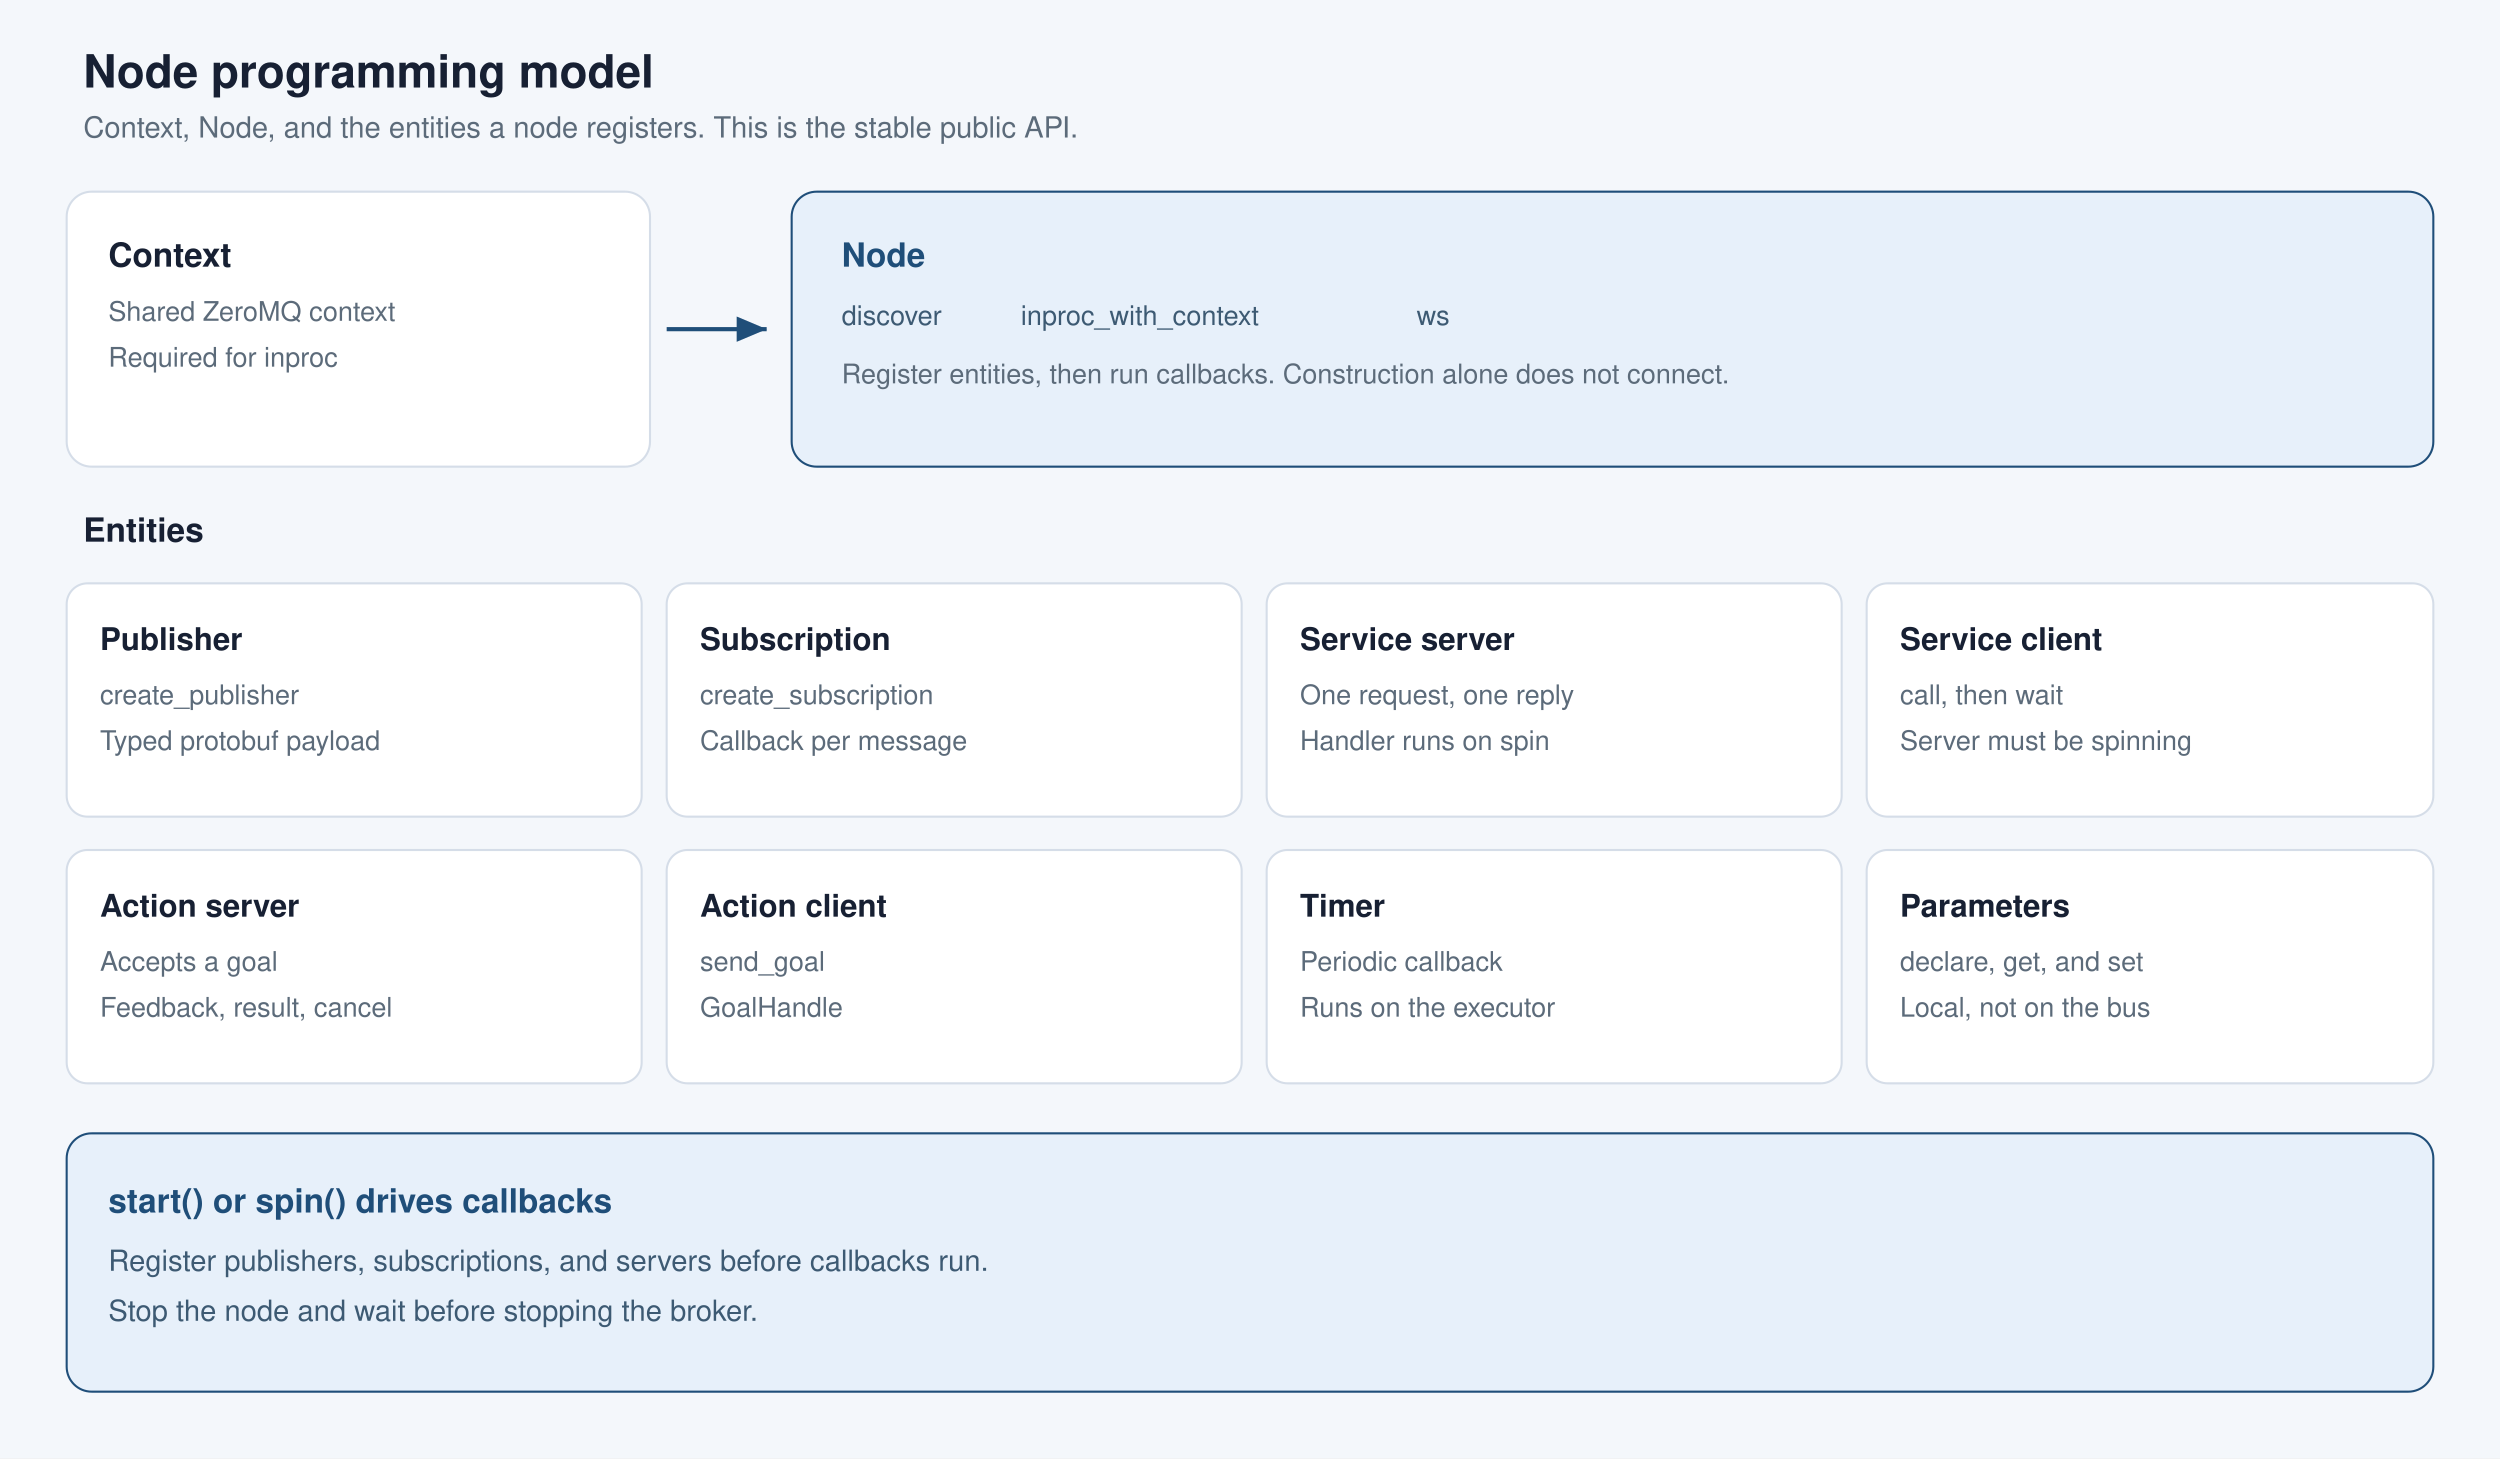
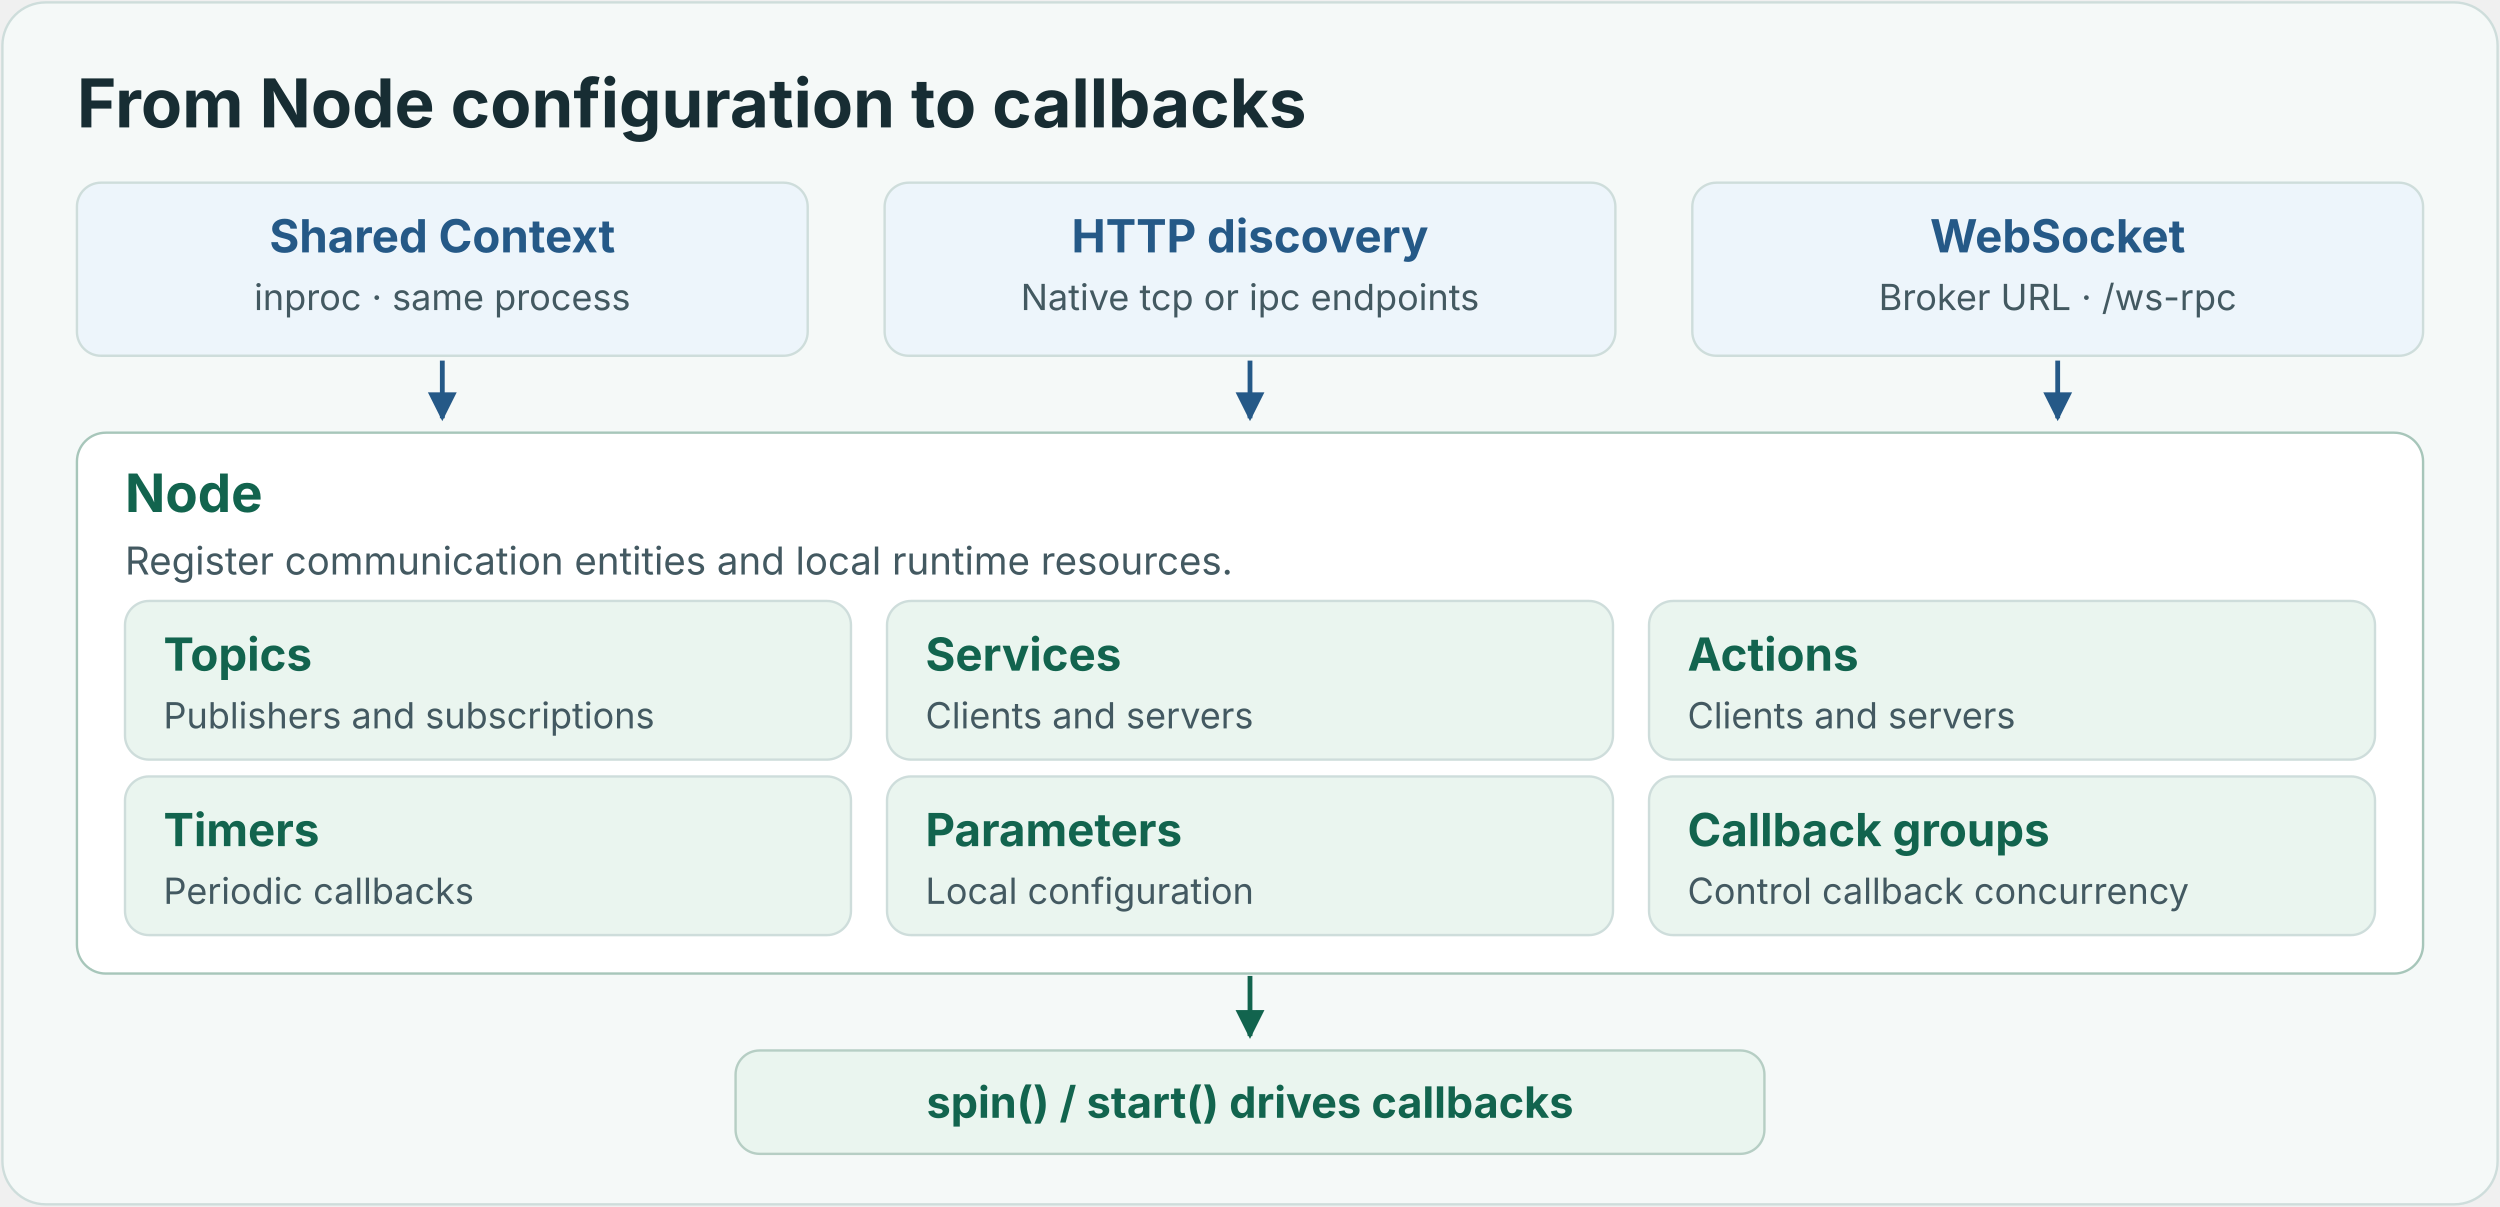
- <svg xmlns="http://www.w3.org/2000/svg" width="1200" height="700" viewBox="0 0 1200 700" role="img" aria-labelledby="title desc">
-   <rect width="1200" height="700" fill="#F4F7FB" />
+ <svg xmlns="http://www.w3.org/2000/svg" width="1040" height="502" viewBox="0 0 1040 502" role="img" aria-labelledby="title desc" xml:lang="en">
  <defs>
-     <marker id="arrow" viewBox="0 0 10 10" refX="9" refY="5" markerWidth="8" markerHeight="8" orient="auto-start-reverse">
-       <path d="M 0 1.2 L 9 5 L 0 8.8 Z" fill="#1F4E79" />
+     <style>
+       text { font-family: Inter, "Segoe UI", "PingFang SC", "Microsoft YaHei", "Noto Sans CJK SC", sans-serif; }
+     </style>
+     <marker id="green" viewBox="0 0 10 10" refX="9" refY="5" markerWidth="6" markerHeight="6" orient="auto-start-reverse">
+       <path d="M0 0 L10 5 L0 10 Z" fill="#12644e" />
+     </marker>
+     <marker id="blue" viewBox="0 0 10 10" refX="9" refY="5" markerWidth="6" markerHeight="6" orient="auto-start-reverse">
+       <path d="M0 0 L10 5 L0 10 Z" fill="#255987" />
    </marker>
  </defs>
-   <text x="40" y="42" fill="#172033" font-family="Segoe UI, Helvetica, Arial, sans-serif" font-size="22" font-weight="600">Node programming model</text>
-   <text x="40" y="66" fill="#5C6B7A" font-family="Segoe UI, Helvetica, Arial, sans-serif" font-size="14">Context, Node, and the entities a node registers. This is the stable public API.</text>
-   <rect x="32" y="92" width="280" height="132" rx="12" fill="#FFFFFF" stroke="#D5DDE8" />
-   <text x="52" y="128" fill="#172033" font-family="Segoe UI, Helvetica, Arial, sans-serif" font-size="16" font-weight="600">Context</text>
-   <text x="52" y="154" fill="#5C6B7A" font-family="Segoe UI, Helvetica, Arial, sans-serif" font-size="13">Shared ZeroMQ context</text>
-   <text x="52" y="176" fill="#5C6B7A" font-family="Segoe UI, Helvetica, Arial, sans-serif" font-size="13">Required for inproc</text>
-   <line x1="320" y1="158" x2="368" y2="158" stroke="#1F4E79" stroke-width="2" marker-end="url(#arrow)" />
-   <rect x="380" y="92" width="788" height="132" rx="12" fill="#E7F0FA" stroke="#1F4E79" />
-   <text x="404" y="128" fill="#1F4E79" font-family="Segoe UI, Helvetica, Arial, sans-serif" font-size="16" font-weight="600">Node</text>
-   <text x="404" y="156" fill="#3D5A73" font-family="Segoe UI, Helvetica, Arial, sans-serif" font-size="13">discover</text>
-   <text x="490" y="156" fill="#3D5A73" font-family="Segoe UI, Helvetica, Arial, sans-serif" font-size="13">inproc_with_context</text>
-   <text x="680" y="156" fill="#3D5A73" font-family="Segoe UI, Helvetica, Arial, sans-serif" font-size="13">ws</text>
-   <text x="404" y="184" fill="#5C6B7A" font-family="Segoe UI, Helvetica, Arial, sans-serif" font-size="13">Register entities, then run callbacks. Construction alone does not connect.</text>
-   <text x="40" y="260" fill="#172033" font-family="Segoe UI, Helvetica, Arial, sans-serif" font-size="16" font-weight="600">Entities</text>
-   <g font-family="Segoe UI, Helvetica, Arial, sans-serif">
-     <rect x="32" y="280" width="276" height="112" rx="10" fill="#FFFFFF" stroke="#D5DDE8" />
-     <text x="48" y="312" fill="#172033" font-size="15" font-weight="600">Publisher</text>
-     <text x="48" y="338" fill="#5C6B7A" font-size="13">create_publisher</text>
-     <text x="48" y="360" fill="#5C6B7A" font-size="13">Typed protobuf payload</text>
-     <rect x="320" y="280" width="276" height="112" rx="10" fill="#FFFFFF" stroke="#D5DDE8" />
-     <text x="336" y="312" fill="#172033" font-size="15" font-weight="600">Subscription</text>
-     <text x="336" y="338" fill="#5C6B7A" font-size="13">create_subscription</text>
-     <text x="336" y="360" fill="#5C6B7A" font-size="13">Callback per message</text>
-     <rect x="608" y="280" width="276" height="112" rx="10" fill="#FFFFFF" stroke="#D5DDE8" />
-     <text x="624" y="312" fill="#172033" font-size="15" font-weight="600">Service server</text>
-     <text x="624" y="338" fill="#5C6B7A" font-size="13">One request, one reply</text>
-     <text x="624" y="360" fill="#5C6B7A" font-size="13">Handler runs on spin</text>
-     <rect x="896" y="280" width="272" height="112" rx="10" fill="#FFFFFF" stroke="#D5DDE8" />
-     <text x="912" y="312" fill="#172033" font-size="15" font-weight="600">Service client</text>
-     <text x="912" y="338" fill="#5C6B7A" font-size="13">call, then wait</text>
-     <text x="912" y="360" fill="#5C6B7A" font-size="13">Server must be spinning</text>
-     <rect x="32" y="408" width="276" height="112" rx="10" fill="#FFFFFF" stroke="#D5DDE8" />
-     <text x="48" y="440" fill="#172033" font-size="15" font-weight="600">Action server</text>
-     <text x="48" y="466" fill="#5C6B7A" font-size="13">Accepts a goal</text>
-     <text x="48" y="488" fill="#5C6B7A" font-size="13">Feedback, result, cancel</text>
-     <rect x="320" y="408" width="276" height="112" rx="10" fill="#FFFFFF" stroke="#D5DDE8" />
-     <text x="336" y="440" fill="#172033" font-size="15" font-weight="600">Action client</text>
-     <text x="336" y="466" fill="#5C6B7A" font-size="13">send_goal</text>
-     <text x="336" y="488" fill="#5C6B7A" font-size="13">GoalHandle</text>
-     <rect x="608" y="408" width="276" height="112" rx="10" fill="#FFFFFF" stroke="#D5DDE8" />
-     <text x="624" y="440" fill="#172033" font-size="15" font-weight="600">Timer</text>
-     <text x="624" y="466" fill="#5C6B7A" font-size="13">Periodic callback</text>
-     <text x="624" y="488" fill="#5C6B7A" font-size="13">Runs on the executor</text>
-     <rect x="896" y="408" width="272" height="112" rx="10" fill="#FFFFFF" stroke="#D5DDE8" />
-     <text x="912" y="440" fill="#172033" font-size="15" font-weight="600">Parameters</text>
-     <text x="912" y="466" fill="#5C6B7A" font-size="13">declare, get, and set</text>
-     <text x="912" y="488" fill="#5C6B7A" font-size="13">Local, not on the bus</text>
-   </g>
-   <rect x="32" y="544" width="1136" height="124" rx="12" fill="#E7F0FA" stroke="#1F4E79" />
-   <text x="52" y="582" fill="#1F4E79" font-family="Segoe UI, Helvetica, Arial, sans-serif" font-size="16" font-weight="600">start() or spin() drives callbacks</text>
-   <text x="52" y="610" fill="#3D5A73" font-family="Segoe UI, Helvetica, Arial, sans-serif" font-size="14">Register publishers, subscriptions, and servers before callbacks run.</text>
-   <text x="52" y="634" fill="#3D5A73" font-family="Segoe UI, Helvetica, Arial, sans-serif" font-size="14">Stop the node and wait before stopping the broker.</text>
+   <rect x="1" y="1" width="1038" height="500" rx="18" fill="#f5f9f8" stroke="#cedddb" />
+   <text x="32" y="53" fill="#172d33" font-size="28" font-weight="700" text-anchor="start">From Node configuration to callbacks</text>
+   <rect x="32" y="76" width="304" height="72" rx="10" fill="#edf5fb" stroke="#cedddb" />
+   <text x="184.0" y="105" fill="#255987" font-size="19" font-weight="700" text-anchor="middle">Shared Context</text>
+   <text x="184.0" y="129" fill="#435961" font-size="15" font-weight="400" text-anchor="middle">inproc · same process</text>
+   <rect x="368" y="76" width="304" height="72" rx="10" fill="#edf5fb" stroke="#cedddb" />
+   <text x="520.0" y="105" fill="#255987" font-size="19" font-weight="700" text-anchor="middle">HTTP discovery</text>
+   <text x="520.0" y="129" fill="#435961" font-size="15" font-weight="400" text-anchor="middle">Native tcp or ipc endpoints</text>
+   <rect x="704" y="76" width="304" height="72" rx="10" fill="#edf5fb" stroke="#cedddb" />
+   <text x="856.0" y="105" fill="#255987" font-size="19" font-weight="700" text-anchor="middle">WebSocket</text>
+   <text x="856.0" y="129" fill="#435961" font-size="15" font-weight="400" text-anchor="middle">Broker URL · /ws-rpc</text>
+   <path d="M184 150 V174" fill="none" stroke="#255987" stroke-width="2" stroke-linejoin="round" marker-end="url(#blue)" />
+   <path d="M520 150 V174" fill="none" stroke="#255987" stroke-width="2" stroke-linejoin="round" marker-end="url(#blue)" />
+   <path d="M856 150 V174" fill="none" stroke="#255987" stroke-width="2" stroke-linejoin="round" marker-end="url(#blue)" />
+   <rect x="32" y="180" width="976" height="225" rx="12" fill="#fff" stroke="#a7c6ba" />
+   <text x="52" y="213" fill="#12644e" font-size="22" font-weight="700" text-anchor="start">Node</text>
+   <text x="52" y="239" fill="#435961" font-size="16" font-weight="400" text-anchor="start">Register communication entities and local runtime resources.</text>
+   <rect x="52" y="250" width="302" height="66" rx="10" fill="#eaf5ef" stroke="#cedddb" />
+   <text x="68" y="279" fill="#12644e" font-size="19" font-weight="700" text-anchor="start">Topics</text>
+   <text x="68" y="303" fill="#435961" font-size="15" font-weight="400" text-anchor="start">Publishers and subscriptions</text>
+   <rect x="369" y="250" width="302" height="66" rx="10" fill="#eaf5ef" stroke="#cedddb" />
+   <text x="385" y="279" fill="#12644e" font-size="19" font-weight="700" text-anchor="start">Services</text>
+   <text x="385" y="303" fill="#435961" font-size="15" font-weight="400" text-anchor="start">Clients and servers</text>
+   <rect x="686" y="250" width="302" height="66" rx="10" fill="#eaf5ef" stroke="#cedddb" />
+   <text x="702" y="279" fill="#12644e" font-size="19" font-weight="700" text-anchor="start">Actions</text>
+   <text x="702" y="303" fill="#435961" font-size="15" font-weight="400" text-anchor="start">Clients and servers</text>
+   <rect x="52" y="323" width="302" height="66" rx="10" fill="#eaf5ef" stroke="#cedddb" />
+   <text x="68" y="352" fill="#12644e" font-size="19" font-weight="700" text-anchor="start">Timers</text>
+   <text x="68" y="376" fill="#435961" font-size="15" font-weight="400" text-anchor="start">Periodic callbacks</text>
+   <rect x="369" y="323" width="302" height="66" rx="10" fill="#eaf5ef" stroke="#cedddb" />
+   <text x="385" y="352" fill="#12644e" font-size="19" font-weight="700" text-anchor="start">Parameters</text>
+   <text x="385" y="376" fill="#435961" font-size="15" font-weight="400" text-anchor="start">Local configuration</text>
+   <rect x="686" y="323" width="302" height="66" rx="10" fill="#eaf5ef" stroke="#cedddb" />
+   <text x="702" y="352" fill="#12644e" font-size="19" font-weight="700" text-anchor="start">Callback groups</text>
+   <text x="702" y="376" fill="#435961" font-size="15" font-weight="400" text-anchor="start">Control callback concurrency</text>
+   <path d="M520 406 V431" fill="none" stroke="#12644e" stroke-width="2" stroke-linejoin="round" marker-end="url(#green)" />
+   <rect x="306" y="437" width="428" height="43" rx="10" fill="#eaf5ef" stroke="#b6cec4" />
+   <text x="520" y="465" fill="#12644e" font-size="18" font-weight="700" text-anchor="middle">spin() / start() drives callbacks</text>
</svg>
